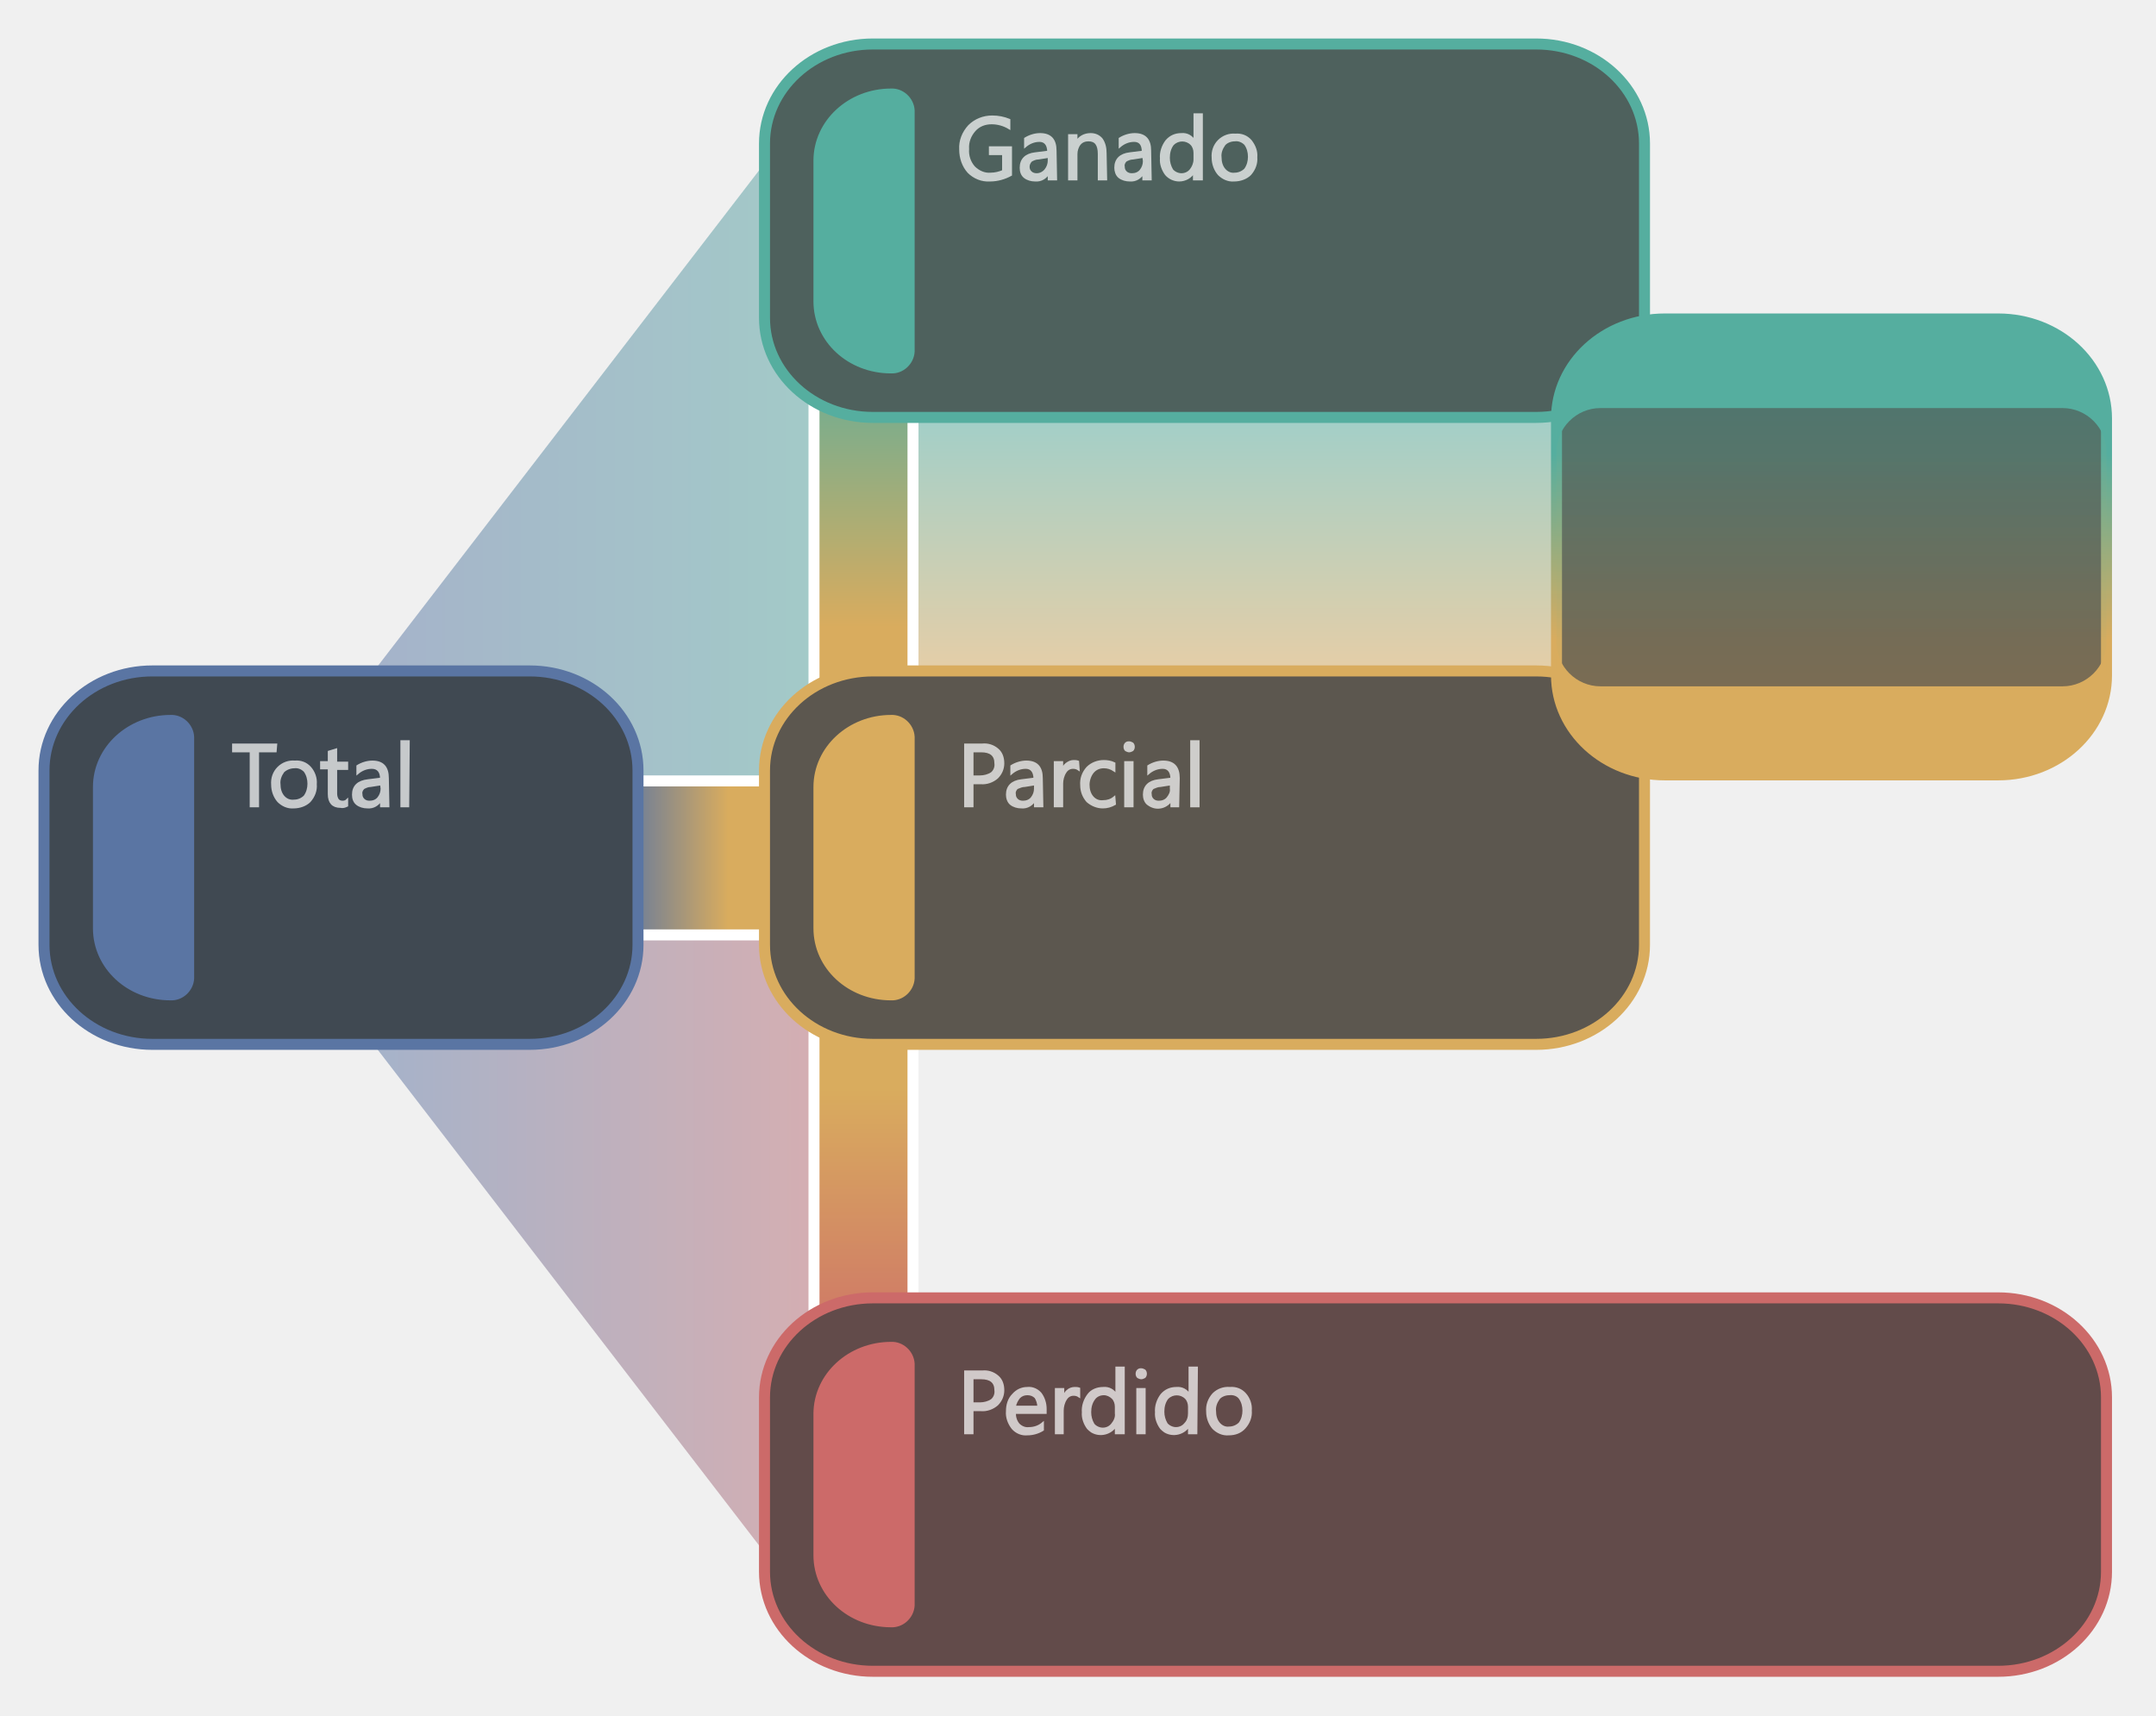
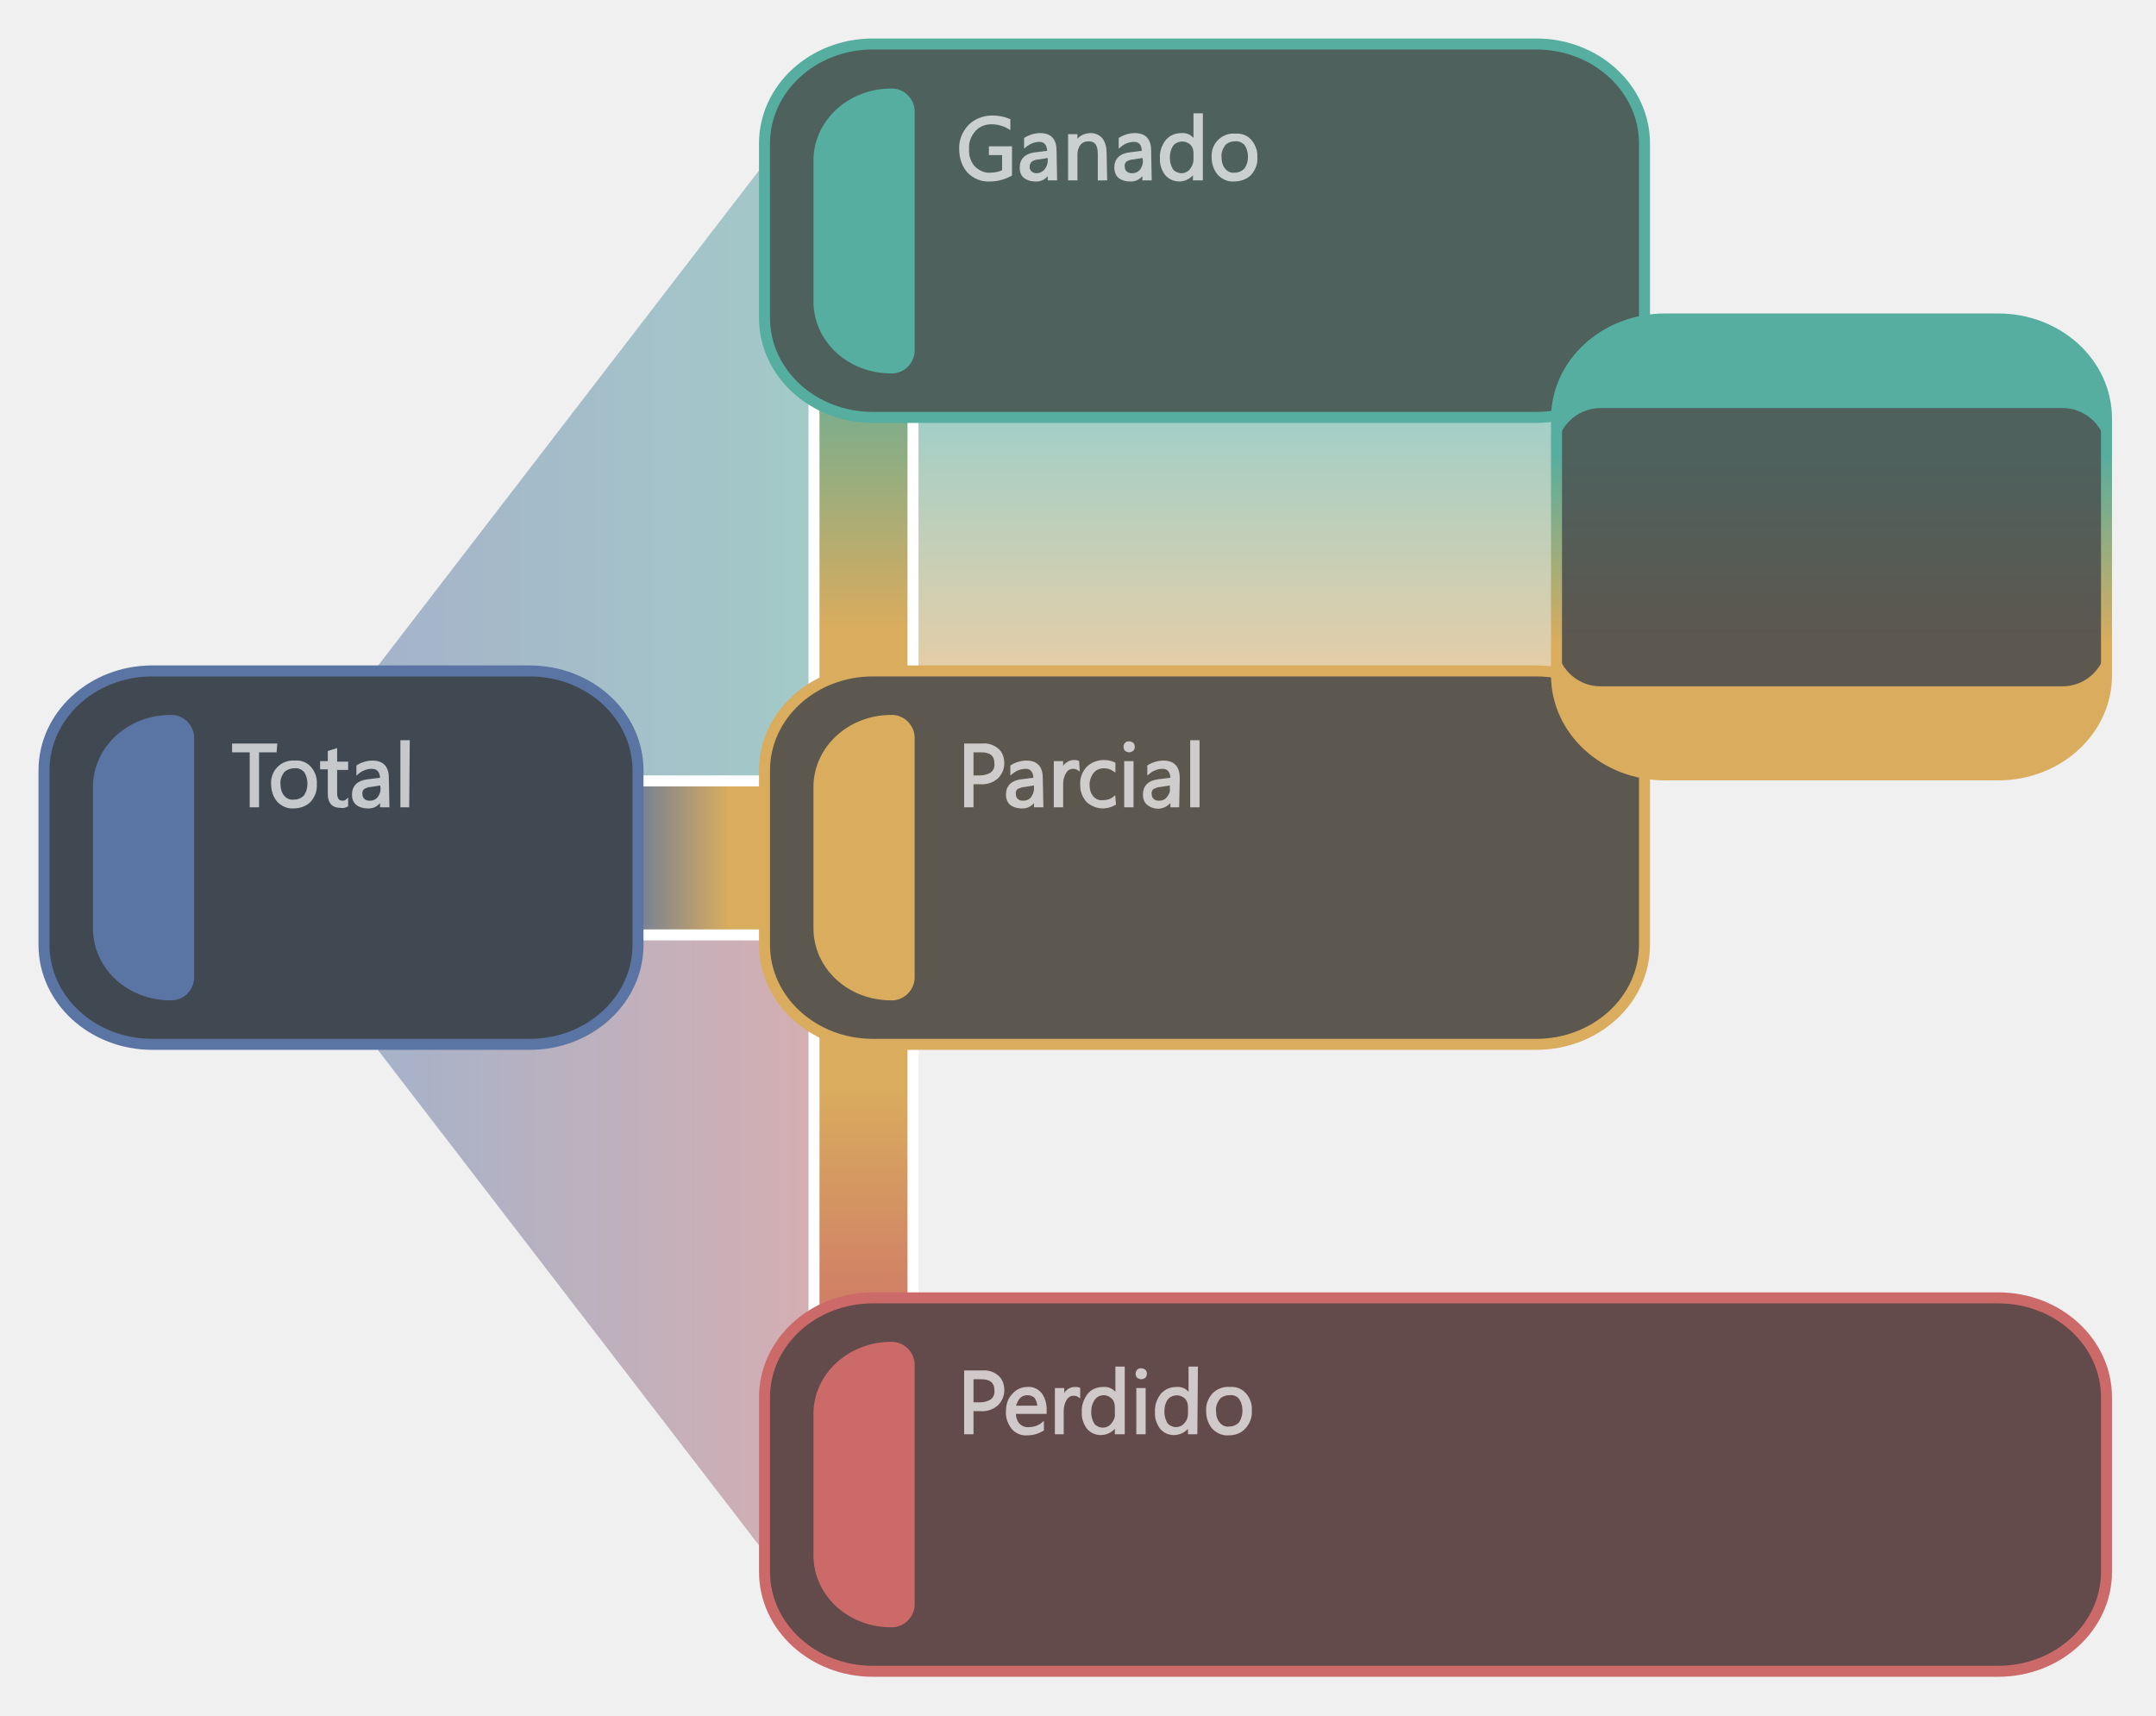
<svg xmlns="http://www.w3.org/2000/svg" version="1.1" id="txt" x="0px" y="0px" viewBox="0 0 392 312" style="enable-background:new 0 0 392 312;" xml:space="preserve">
  <style type="text/css">
	.st0{opacity:0.5;fill:url(#SVGID_1_);enable-background:new    ;}
- 	.st1{opacity:0.5;fill:url(#SVGID_00000124141971405232428740000017734292906245939600_);enable-background:new    ;}
- 	.st2{opacity:0.5;fill:url(#SVGID_00000129205901423853329680000015507798103549577659_);enable-background:new    ;}
- 	.st3{fill:url(#SVGID_00000094584447493792006860000007244616995321945749_);stroke:#FFFFFF;stroke-width:2;stroke-miterlimit:10;}
- 	.st4{fill:url(#SVGID_00000054954850967236587980000015035608469452721295_);stroke:#FFFFFF;stroke-width:2;stroke-miterlimit:10;}
- 	.st5{fill:url(#SVGID_00000010998039952594176180000010887694908092955804_);stroke:#FFFFFF;stroke-width:2;stroke-miterlimit:10;}
+ 	.st1{opacity:0.5;fill:url(#SVGID_00000057851098716524937690000007407149528454931100_);enable-background:new    ;}
+ 	.st2{opacity:0.5;fill:url(#SVGID_00000129172926974145138510000011620999377576499373_);enable-background:new    ;}
+ 	.st3{fill:url(#SVGID_00000091701908115161102840000013773178033636711327_);stroke:#FFFFFF;stroke-width:2;stroke-miterlimit:10;}
+ 	.st4{fill:url(#SVGID_00000147921868332821308020000013488721531745784225_);stroke:#FFFFFF;stroke-width:2;stroke-miterlimit:10;}
+ 	.st5{fill:url(#SVGID_00000129207112229364573330000012202779389553445524_);stroke:#FFFFFF;stroke-width:2;stroke-miterlimit:10;}
	.st6{fill:#5A75A3;}
	.st7{fill:#D9AC5E;}
	.st8{fill:#55AE9F;}
	.st9{fill:#CC6A69;}
	.st10{fill:#606060;}
	.st11{fill:#5C574F;stroke:#D9AC5E;stroke-width:2;stroke-miterlimit:10;}
	.st12{fill:#624B4A;stroke:#CC6A69;stroke-width:2;stroke-miterlimit:10;}
	.st13{fill:#4E615D;stroke:#55AE9F;stroke-width:2;stroke-miterlimit:10;}
	.st14{fill:#404952;stroke:#5A75A3;stroke-width:2;stroke-miterlimit:10;}
	.st15{opacity:0.7;}
	.st16{fill:#FFFFFF;stroke:#FFFFFF;stroke-width:0.4;stroke-miterlimit:10;}
	
- 		.st17{fill:url(#SVGID_00000064350778413042674990000017318613799808953239_);stroke:url(#SVGID_00000160880525978019062830000006670446679911992241_);stroke-width:2;stroke-miterlimit:10;}
- 	.st18{opacity:0.25;fill:url(#SVGID_00000000216807335968740510000007808644149114537365_);enable-background:new    ;}
+ 		.st17{fill:url(#SVGID_00000161606240827134330730000006870266951934250646_);stroke:url(#SVGID_00000035502471093311450920000014738519205167862662_);stroke-width:2;stroke-miterlimit:10;}
</style>
-   <linearGradient id="SVGID_1_" gradientUnits="userSpaceOnUse" x1="224.5" y1="652" x2="224.5" y2="605.9" gradientTransform="matrix(1 0 0 1 0 -530)">
+   <linearGradient id="SVGID_1_" gradientUnits="userSpaceOnUse" x1="224.5" y1="-340.11" x2="224.5" y2="-294.01" gradientTransform="matrix(1 0 0 -1 0 -218.11)">
    <stop offset="0" style="stop-color:#D9AC5E" />
    <stop offset="1" style="stop-color:#54AE9F" />
  </linearGradient>
  <rect x="166" y="75.9" class="st0" width="117" height="46.1" />
  <g>
-     <linearGradient id="SVGID_00000034797427705106125690000015855607945652786081_" gradientUnits="userSpaceOnUse" x1="68" y1="-301.11" x2="166" y2="-301.11" gradientTransform="matrix(1 0 0 -1 0 -218.11)">
+     <linearGradient id="SVGID_00000160148849698501519260000000500495866860876203_" gradientUnits="userSpaceOnUse" x1="68" y1="1143" x2="166" y2="1143" gradientTransform="matrix(1 0 0 1 0 -1060)">
      <stop offset="0" style="stop-color:#5A75A3" />
      <stop offset="1" style="stop-color:#54AE9F" />
    </linearGradient>
-     <polygon style="opacity:0.5;fill:url(#SVGID_00000034797427705106125690000015855607945652786081_);enable-background:new    ;" points="   166,154 166,12 148,18 68,122 68,154  " />
-     <linearGradient id="SVGID_00000134931958681935606090000017705408895166865059_" gradientUnits="userSpaceOnUse" x1="68" y1="-447.11" x2="166" y2="-447.11" gradientTransform="matrix(1 0 0 -1 0 -218.11)">
+     <polygon style="opacity:0.5;fill:url(#SVGID_00000160148849698501519260000000500495866860876203_);enable-background:new    ;" points="   166,154 166,12 148,18 68,122 68,154  " />
+     <linearGradient id="SVGID_00000071541998660984541250000008804937640335804053_" gradientUnits="userSpaceOnUse" x1="68" y1="1289" x2="166" y2="1289" gradientTransform="matrix(1 0 0 1 0 -1060)">
      <stop offset="0" style="stop-color:#5A75A3" />
      <stop offset="1" style="stop-color:#CD6A69" />
    </linearGradient>
-     <polygon style="opacity:0.5;fill:url(#SVGID_00000134931958681935606090000017705408895166865059_);enable-background:new    ;" points="   68,158 68,190 148,294 166,300 166,158  " />
+     <polygon style="opacity:0.5;fill:url(#SVGID_00000071541998660984541250000008804937640335804053_);enable-background:new    ;" points="   68,158 68,190 148,294 166,300 166,158  " />
  </g>
  <g>
-     <linearGradient id="SVGID_00000026144390941540428940000015386315614490757280_" gradientUnits="userSpaceOnUse" x1="157" y1="1216" x2="157" y2="1076" gradientTransform="matrix(1 0 0 1 0 -1060)">
+     <linearGradient id="SVGID_00000075138480170575122740000017960631013606491313_" gradientUnits="userSpaceOnUse" x1="157" y1="-904.11" x2="157" y2="-764.11" gradientTransform="matrix(1 0 0 -1 0 -748.11)">
      <stop offset="0.3" style="stop-color:#D9AC5E" />
      <stop offset="0.7" style="stop-color:#55AE9F" />
    </linearGradient>
-     <rect x="148" y="16" style="fill:url(#SVGID_00000026144390941540428940000015386315614490757280_);stroke:#FFFFFF;stroke-width:2;stroke-miterlimit:10;" width="18" height="140" />
-     <linearGradient id="SVGID_00000139260391896680530980000017079888035072830355_" gradientUnits="userSpaceOnUse" x1="157" y1="1356" x2="157" y2="1216" gradientTransform="matrix(1 0 0 1 0 -1060)">
+     <rect x="148" y="16" style="fill:url(#SVGID_00000075138480170575122740000017960631013606491313_);stroke:#FFFFFF;stroke-width:2;stroke-miterlimit:10;" width="18" height="140" />
+     <linearGradient id="SVGID_00000126290984507948495120000016801800510507784856_" gradientUnits="userSpaceOnUse" x1="157" y1="-1044.11" x2="157" y2="-904.11" gradientTransform="matrix(1 0 0 -1 0 -748.11)">
      <stop offset="0.3" style="stop-color:#CC6A69" />
      <stop offset="0.7" style="stop-color:#D9AC5E" />
    </linearGradient>
-     <rect x="148" y="156" style="fill:url(#SVGID_00000139260391896680530980000017079888035072830355_);stroke:#FFFFFF;stroke-width:2;stroke-miterlimit:10;" width="18" height="140" />
-     <linearGradient id="SVGID_00000045588644247481120400000004992549691278510505_" gradientUnits="userSpaceOnUse" x1="96" y1="1216" x2="148" y2="1216" gradientTransform="matrix(1 0 0 1 0 -1060)">
+     <rect x="148" y="156" style="fill:url(#SVGID_00000126290984507948495120000016801800510507784856_);stroke:#FFFFFF;stroke-width:2;stroke-miterlimit:10;" width="18" height="140" />
+     <linearGradient id="SVGID_00000152266147785397838650000012676769391255619712_" gradientUnits="userSpaceOnUse" x1="96" y1="-904.11" x2="148" y2="-904.11" gradientTransform="matrix(1 0 0 -1 0 -748.11)">
      <stop offset="0.3" style="stop-color:#5A75A3" />
      <stop offset="0.7" style="stop-color:#D9AC5E" />
    </linearGradient>
-     <rect x="96" y="142" style="fill:url(#SVGID_00000045588644247481120400000004992549691278510505_);stroke:#FFFFFF;stroke-width:2;stroke-miterlimit:10;" width="52" height="28" />
+     <rect x="96" y="142" style="fill:url(#SVGID_00000152266147785397838650000012676769391255619712_);stroke:#FFFFFF;stroke-width:2;stroke-miterlimit:10;" width="52" height="28" />
  </g>
  <rect x="17.9" y="131" class="st6" width="16.4" height="49.8" />
  <rect x="148.9" y="131.1" class="st7" width="16.4" height="49.8" />
  <rect x="148.9" y="17.1" class="st8" width="16.4" height="49.8" />
  <rect x="148.9" y="245" class="st9" width="16.4" height="49.8" />
  <rect x="72.4" y="142" class="st10" width="24" height="28" />
  <path class="st11" d="M279.3,122H158.7c-10.9,0-19.7,8.1-19.7,18.1v31.7c0,10,8.8,18.1,19.7,18.1h120.6c10.9,0,19.7-8.1,19.7-18.1  v-31.7C299,130.1,290.2,122,279.3,122z M165.3,177.9c-0.1,1.7-1.6,3.1-3.3,3c-7.3,0-13.1-5.4-13.1-12.1v-25.7  c0-6.7,5.9-12.1,13.1-12.1c1.7-0.1,3.2,1.3,3.3,3V177.9z" />
  <path class="st12" d="M363.3,236H158.7c-10.9,0-19.7,8.1-19.7,18.1v31.7c0,10,8.8,18.1,19.7,18.1h204.6c10.9,0,19.7-8.1,19.7-18.1  v-31.7C383,244.1,374.2,236,363.3,236z M165.3,291.9c-0.1,1.7-1.6,3.1-3.3,3c-7.3,0-13.1-5.4-13.1-12.1v-25.7  c0-6.7,5.9-12.1,13.1-12.1c1.7-0.1,3.2,1.3,3.3,3V291.9z" />
  <path class="st13" d="M279.3,8H158.7C147.8,8,139,16.1,139,26.1v31.7c0,10,8.8,18.1,19.7,18.1h120.6c10.9,0,19.7-8.1,19.7-18.1V26.1  C299,16.1,290.2,8,279.3,8z M165.3,63.9c-0.1,1.7-1.6,3.1-3.3,3c-7.3,0-13.1-5.4-13.1-12.1V29.2c0-6.7,5.9-12.1,13.1-12.1  c1.7-0.1,3.2,1.3,3.3,3V63.9z" />
  <path class="st14" d="M96.3,122H27.7C16.8,122,8,130.1,8,140.1v31.7c0,10,8.8,18.1,19.7,18.1h68.6c10.9,0,19.7-8.1,19.7-18.1v-31.7  C116,130.1,107.2,122,96.3,122z M34.3,177.9c-0.1,1.7-1.6,3.1-3.3,3c-7.3,0-13.1-5.4-13.1-12.1v-25.7c0-6.7,5.9-12.1,13.1-12.1  c1.7-0.1,3.2,1.3,3.3,3V177.9z" />
  <g class="st15">
    <path class="st16" d="M50.1,136.6h-3.2v10h-1.3v-10h-3.2v-1.2h7.8L50.1,136.6L50.1,136.6z" />
    <path class="st16" d="M53.4,146.8c-1.1,0.1-2.1-0.4-2.8-1.1c-0.7-0.8-1.1-1.9-1.1-3c-0.1-1.2,0.3-2.3,1.1-3.1s1.9-1.2,3-1.1   c1.1-0.1,2.1,0.3,2.8,1.1s1.1,1.9,1,3c0.1,1.1-0.3,2.2-1.1,3.1C55.6,146.4,54.5,146.8,53.4,146.8z M53.5,139.5   c-0.7,0-1.5,0.3-2,0.8c-0.5,0.7-0.8,1.5-0.7,2.3c0,0.8,0.2,1.6,0.7,2.2c0.5,0.6,1.2,0.9,2,0.8c0.7,0,1.4-0.3,1.9-0.8   c0.5-0.7,0.7-1.5,0.7-2.3s-0.2-1.6-0.7-2.3C54.9,139.7,54.2,139.4,53.5,139.5L53.5,139.5z" />
    <path class="st16" d="M63.1,146.5c-0.4,0.2-0.8,0.3-1.2,0.2c-1.4,0-2.1-0.8-2.1-2.3v-4.7h-1.4v-1.1h1.4v-1.9l1.3-0.4v2.4h2v1.1h-2   v4.5c0,0.4,0.1,0.8,0.3,1.1s0.6,0.4,0.9,0.4c0.3,0,0.6-0.1,0.8-0.3V146.5z" />
    <path class="st16" d="M70.6,146.6h-1.3v-1.2l0,0c-0.5,0.9-1.4,1.5-2.5,1.4c-0.7,0-1.4-0.2-1.9-0.6c-0.5-0.4-0.7-1-0.7-1.7   c0-1.5,0.9-2.4,2.7-2.6l2.4-0.3c0-1.3-0.6-2-1.7-2c-1,0-1.9,0.4-2.6,1v-1.3c0.8-0.5,1.8-0.8,2.7-0.8c1.9,0,2.8,1,2.8,3L70.6,146.6z    M69.3,142.6l-1.9,0.3c-0.5,0-0.9,0.2-1.3,0.4c-0.3,0.3-0.5,0.7-0.4,1.1c0,0.4,0.1,0.7,0.4,1s0.7,0.4,1.1,0.4   c0.6,0,1.2-0.2,1.6-0.7s0.6-1.1,0.6-1.7L69.3,142.6z" />
    <path class="st16" d="M74.2,146.6H73v-11.8h1.3L74.2,146.6z" />
  </g>
  <g class="st15">
    <path class="st16" d="M183.8,31.8c-1.1,0.6-2.4,1-3.8,1c-1.5,0.1-2.9-0.5-3.9-1.5c-1-1.1-1.5-2.6-1.5-4.1c-0.1-1.6,0.5-3.1,1.6-4.3   c1.1-1.1,2.6-1.7,4.2-1.7c1.1,0,2.1,0.2,3.1,0.6v1.5c-1-0.6-2.1-0.9-3.2-0.9c-1.2,0-2.3,0.4-3.1,1.3s-1.3,2.1-1.2,3.4   c-0.1,1.2,0.3,2.4,1.1,3.3c0.8,0.8,1.9,1.3,3,1.2c0.8,0,1.6-0.2,2.3-0.5V28H180v-1.2h3.8V31.8z" />
    <path class="st16" d="M192,32.6h-1.3v-1.2l0,0c-0.5,0.9-1.4,1.5-2.5,1.4c-0.7,0-1.4-0.2-1.9-0.6c-0.5-0.4-0.7-1-0.7-1.7   c0-1.5,0.9-2.4,2.6-2.6l2.4-0.3c0-1.3-0.6-2-1.6-2s-1.9,0.4-2.6,1v-1.4c0.8-0.5,1.8-0.8,2.7-0.8c1.9,0,2.8,1,2.8,3L192,32.6z    M190.7,28.5l-1.9,0.3c-0.5,0-0.9,0.2-1.3,0.4c-0.3,0.3-0.5,0.7-0.5,1.1s0.1,0.7,0.4,1c0.3,0.3,0.7,0.4,1.1,0.4   c0.6,0,1.2-0.3,1.6-0.8c0.4-0.5,0.6-1.1,0.6-1.7L190.7,28.5L190.7,28.5z" />
    <path class="st16" d="M201.1,32.6h-1.3V28c0-1.7-0.6-2.5-1.9-2.5c-0.6,0-1.2,0.2-1.6,0.7c-0.4,0.5-0.6,1.2-0.6,1.8v4.6h-1.3v-8h1.3   v1.3l0,0c0.5-1,1.5-1.5,2.6-1.5c0.8,0,1.5,0.3,2,0.9c0.5,0.7,0.7,1.6,0.7,2.5L201.1,32.6z" />
    <path class="st16" d="M209.2,32.6h-1.3v-1.2l0,0c-0.5,0.9-1.4,1.5-2.5,1.4c-0.7,0-1.4-0.2-1.9-0.6c-0.5-0.4-0.7-1.1-0.7-1.7   c0-1.5,0.9-2.4,2.6-2.6l2.4-0.3c0-1.4-0.6-2-1.6-2s-1.9,0.4-2.6,1v-1.4c0.8-0.5,1.8-0.8,2.7-0.8c1.9,0,2.8,1,2.8,3L209.2,32.6z    M207.9,28.5l-1.9,0.3c-0.5,0-0.9,0.2-1.3,0.4c-0.3,0.3-0.5,0.7-0.4,1.1c0,0.4,0.1,0.7,0.4,1c0.3,0.3,0.7,0.4,1.1,0.4   c0.6,0,1.2-0.2,1.6-0.7c0.4-0.5,0.6-1.1,0.6-1.7L207.9,28.5z" />
    <path class="st16" d="M218.4,32.6h-1.3v-1.4l0,0c-0.5,1-1.6,1.6-2.7,1.6c-0.9,0-1.8-0.4-2.4-1.1c-0.6-0.8-1-1.9-0.9-2.9   c-0.1-1.1,0.3-2.3,1-3.2c0.7-0.8,1.6-1.2,2.7-1.2c1-0.1,1.9,0.4,2.4,1.3l0,0v-4.9h1.3v11.8H218.4z M217.2,29v-1.2   c0-0.6-0.2-1.2-0.6-1.6c-0.9-0.9-2.4-0.9-3.3,0l-0.1,0.1c-0.5,0.7-0.7,1.5-0.7,2.4c0,0.8,0.2,1.5,0.6,2.2c0.4,0.5,1.1,0.8,1.7,0.8   c0.7,0,1.3-0.3,1.7-0.8C216.9,30.4,217.2,29.7,217.2,29z" />
    <path class="st16" d="M224.4,32.8c-1.1,0.1-2.1-0.4-2.8-1.1c-0.7-0.8-1.1-1.9-1.1-3c-0.1-1.2,0.3-2.3,1.1-3.1   c0.8-0.8,1.9-1.2,3-1.1c1.1-0.1,2.1,0.3,2.8,1.1c0.7,0.9,1.1,1.9,1,3c0.1,1.1-0.3,2.2-1.1,3.1C226.6,32.4,225.5,32.8,224.4,32.8z    M224.5,25.5c-0.7,0-1.5,0.3-1.9,0.8c-0.5,0.7-0.8,1.5-0.7,2.3c0,0.8,0.2,1.6,0.7,2.2s1.2,0.9,1.9,0.8c0.7,0,1.4-0.3,1.9-0.8   c0.5-0.7,0.7-1.5,0.7-2.3s-0.2-1.6-0.7-2.3C225.9,25.7,225.2,25.4,224.5,25.5z" />
  </g>
  <g class="st15">
    <path class="st16" d="M176.8,142.4v4.2h-1.3v-11.2h3.1c1-0.1,2,0.2,2.8,0.9c0.7,0.6,1,1.5,1,2.5s-0.4,1.9-1.1,2.6   c-0.8,0.7-1.9,1.1-3,1H176.8z M176.8,136.6v4.6h1.4c0.7,0,1.5-0.2,2.1-0.6c0.5-0.4,0.8-1.1,0.7-1.8c0-1.5-0.9-2.2-2.6-2.2H176.8z" />
    <path class="st16" d="M189.5,146.6h-1.3v-1.2l0,0c-0.5,0.9-1.4,1.5-2.5,1.4c-0.7,0-1.4-0.2-1.9-0.6c-0.5-0.4-0.7-1.1-0.7-1.7   c0-1.5,0.9-2.4,2.6-2.6l2.4-0.3c0-1.3-0.6-2-1.6-2s-1.9,0.4-2.6,1v-1.3c0.8-0.5,1.8-0.8,2.7-0.8c1.9,0,2.8,1,2.8,3L189.5,146.6z    M188.2,142.6l-1.9,0.3c-0.5,0-0.9,0.2-1.4,0.4c-0.3,0.3-0.5,0.7-0.4,1.1c0,0.4,0.1,0.7,0.4,1c0.3,0.3,0.7,0.4,1.1,0.4   c0.6,0,1.2-0.2,1.6-0.7c0.4-0.5,0.6-1.1,0.6-1.7L188.2,142.6L188.2,142.6z" />
    <path class="st16" d="M196.1,139.9c-0.3-0.2-0.6-0.3-1-0.3c-0.6,0-1.1,0.3-1.4,0.8c-0.4,0.6-0.6,1.4-0.6,2.1v4.1h-1.3v-8h1.3v1.6   l0,0c0.1-0.5,0.4-1,0.8-1.3c0.4-0.3,0.8-0.5,1.3-0.5c0.3,0,0.5,0,0.8,0.1L196.1,139.9z" />
    <path class="st16" d="M202.7,146.2c-0.7,0.4-1.4,0.6-2.2,0.6c-1,0-2-0.4-2.8-1.1c-0.7-0.8-1.1-1.8-1.1-2.9   c-0.1-1.2,0.3-2.3,1.1-3.2c0.8-0.8,1.9-1.2,3-1.2c0.6,0,1.3,0.1,1.9,0.4v1.3c-0.6-0.4-1.2-0.6-1.9-0.6c-0.8,0-1.5,0.3-2,0.9   c-0.5,0.6-0.8,1.5-0.8,2.3s0.2,1.6,0.7,2.2c0.5,0.6,1.2,0.9,2,0.8c0.7,0,1.4-0.2,2-0.7L202.7,146.2z" />
    <path class="st16" d="M205.3,136.6c-0.2,0-0.4-0.1-0.6-0.2c-0.3-0.3-0.3-0.9,0-1.2c0.2-0.2,0.4-0.2,0.6-0.2c0.2,0,0.4,0.1,0.6,0.2   c0.3,0.3,0.3,0.9,0,1.2C205.7,136.5,205.5,136.6,205.3,136.6z M205.9,146.6h-1.3v-8h1.3V146.6z" />
    <path class="st16" d="M214.2,146.6H213v-1.2l0,0c-0.8,1.4-2.6,1.9-4,1c-0.1-0.1-0.2-0.1-0.3-0.2c-0.5-0.4-0.7-1.1-0.7-1.7   c0-1.5,0.9-2.4,2.6-2.6l2.4-0.3c0-1.3-0.6-2-1.6-2s-1.9,0.4-2.6,1v-1.3c0.8-0.5,1.8-0.8,2.7-0.8c1.9,0,2.8,1,2.8,3L214.2,146.6z    M212.9,142.6l-1.9,0.3c-0.5,0-0.9,0.2-1.4,0.4c-0.3,0.3-0.5,0.7-0.4,1.1c0,0.4,0.1,0.7,0.4,1c0.3,0.3,0.7,0.4,1.1,0.4   c0.6,0,1.2-0.2,1.6-0.7c0.4-0.5,0.7-1.1,0.6-1.7L212.9,142.6z" />
    <path class="st16" d="M217.9,146.6h-1.3v-11.8h1.3V146.6z" />
  </g>
  <g class="st15">
    <path class="st16" d="M176.8,256.4v4.2h-1.3v-11.2h3.1c1-0.1,2,0.2,2.8,0.9c0.7,0.6,1,1.5,1,2.5s-0.4,1.9-1.1,2.6   c-0.8,0.7-1.9,1.1-3,1L176.8,256.4z M176.8,250.6v4.6h1.4c0.7,0,1.5-0.2,2.1-0.6c0.5-0.4,0.8-1.1,0.7-1.8c0-1.5-0.9-2.2-2.6-2.2   H176.8z" />
    <path class="st16" d="M190.1,256.9h-5.6c0,0.8,0.2,1.5,0.7,2.1c0.5,0.5,1.2,0.8,1.9,0.7c0.9,0,1.8-0.3,2.5-0.9v1.2   c-0.8,0.5-1.8,0.8-2.8,0.8c-1,0.1-2-0.3-2.7-1.1c-0.7-0.9-1.1-2-1-3.1c0-1.1,0.3-2.2,1.1-3c0.7-0.8,1.6-1.2,2.6-1.2   c0.9-0.1,1.8,0.3,2.4,1c0.6,0.8,0.9,1.8,0.9,2.8L190.1,256.9z M188.8,255.8c0-0.6-0.2-1.2-0.5-1.7c-0.4-0.4-0.9-0.6-1.5-0.6   s-1.1,0.2-1.5,0.6c-0.4,0.5-0.7,1.1-0.8,1.7H188.8z" />
    <path class="st16" d="M196.2,253.9c-0.3-0.2-0.6-0.3-1-0.3c-0.6,0-1.1,0.3-1.4,0.8c-0.4,0.6-0.6,1.4-0.6,2.1v4.1H192v-8h1.3v1.6   l0,0c0.2-0.5,0.4-1,0.8-1.3c0.3-0.3,0.8-0.5,1.3-0.5c0.3,0,0.5,0,0.8,0.1L196.2,253.9z" />
    <path class="st16" d="M204.2,260.6h-1.3v-1.4l0,0c-0.9,1.5-2.9,2-4.4,1.1c-0.3-0.2-0.5-0.4-0.7-0.6c-0.6-0.8-1-1.9-0.9-2.9   c-0.1-1.1,0.3-2.3,1-3.2c0.6-0.8,1.6-1.2,2.7-1.2c1-0.1,1.9,0.4,2.4,1.3l0,0v-5h1.3v11.9L204.2,260.6L204.2,260.6z M202.9,257v-1.2   c0-0.6-0.2-1.2-0.6-1.6c-0.4-0.4-1-0.7-1.6-0.7c-0.7,0-1.4,0.3-1.8,0.9c-0.5,0.7-0.7,1.5-0.7,2.4c0,0.8,0.2,1.5,0.6,2.2   c0.4,0.5,1.1,0.8,1.7,0.8c0.7,0,1.3-0.3,1.7-0.8C202.7,258.4,203,257.7,202.9,257z" />
    <path class="st16" d="M207.5,250.6c-0.2,0-0.4-0.1-0.6-0.2c-0.3-0.3-0.3-0.9,0-1.2l0,0c0.2-0.2,0.4-0.2,0.6-0.2   c0.2,0,0.4,0.1,0.6,0.2c0.3,0.3,0.3,0.9,0,1.2C207.9,250.5,207.7,250.6,207.5,250.6z M208.1,260.6h-1.3v-8h1.3V260.6z" />
    <path class="st16" d="M217.5,260.6h-1.3v-1.4l0,0c-0.9,1.5-2.9,2-4.4,1.1c-0.3-0.2-0.5-0.4-0.7-0.6c-0.6-0.8-1-1.9-0.9-2.9   c-0.1-1.1,0.3-2.3,1-3.2c0.7-0.8,1.6-1.2,2.7-1.2c1-0.1,1.9,0.4,2.4,1.3l0,0v-5h1.3L217.5,260.6z M216.2,257v-1.2   c0-0.6-0.2-1.2-0.6-1.6c-0.9-0.9-2.4-0.9-3.3,0l-0.1,0.1c-0.5,0.7-0.7,1.5-0.7,2.4c0,0.8,0.2,1.5,0.6,2.2c0.4,0.5,1.1,0.8,1.7,0.8   c0.7,0,1.3-0.3,1.7-0.8C216,258.4,216.2,257.7,216.2,257z" />
    <path class="st16" d="M223.4,260.8c-1.1,0.1-2.1-0.4-2.8-1.1c-0.7-0.8-1.1-1.9-1.1-3c-0.1-1.2,0.3-2.3,1.1-3.2   c0.8-0.8,1.9-1.2,3-1.1c1.1-0.1,2.1,0.3,2.8,1.1s1.1,1.9,1,3c0.1,1.1-0.3,2.2-1.1,3.1C225.6,260.4,224.6,260.8,223.4,260.8z    M223.5,253.5c-0.7,0-1.5,0.3-1.9,0.8c-0.5,0.7-0.8,1.5-0.7,2.3c0,0.8,0.2,1.6,0.7,2.2s1.2,0.9,1.9,0.8c0.7,0,1.4-0.3,1.9-0.8   c0.5-0.7,0.7-1.5,0.7-2.3c0-0.8-0.2-1.6-0.7-2.3C225,253.7,224.3,253.4,223.5,253.5z" />
  </g>
  <g>
    <g>
-       <linearGradient id="SVGID_00000150823740908934499760000005046790118890878369_" gradientUnits="userSpaceOnUse" x1="333" y1="253.89" x2="333" y2="170.89" gradientTransform="matrix(1 0 0 -1 0 311.89)">
+       <linearGradient id="SVGID_00000015312260126151859810000001297032790060718215_" gradientUnits="userSpaceOnUse" x1="333" y1="588" x2="333" y2="671" gradientTransform="matrix(1 0 0 1 0 -530)">
        <stop offset="0.3" style="stop-color:#4E615D" />
        <stop offset="0.7" style="stop-color:#5C574F" />
      </linearGradient>
-       <linearGradient id="SVGID_00000098924898077819650510000001228383274729761694_" gradientUnits="userSpaceOnUse" x1="333" y1="254.89" x2="333" y2="169.89" gradientTransform="matrix(1 0 0 -1 0 311.89)">
+       <linearGradient id="SVGID_00000143587790517871434800000003466516044648875417_" gradientUnits="userSpaceOnUse" x1="333" y1="587" x2="333" y2="672" gradientTransform="matrix(1 0 0 1 0 -530)">
        <stop offset="0.3" style="stop-color:#55AE9F" />
        <stop offset="0.7" style="stop-color:#D9AC5E" />
      </linearGradient>
-       <path style="fill:url(#SVGID_00000150823740908934499760000005046790118890878369_);stroke:url(#SVGID_00000098924898077819650510000001228383274729761694_);stroke-width:2;stroke-miterlimit:10;" d="    M363.3,58h-60.6c-10.9,0-19.7,8.1-19.7,18.1v46.7c0,10,8.8,18.1,19.7,18.1h60.6c10.9,0,19.7-8.1,19.7-18.1V76.1    C383,66.1,374.2,58,363.3,58z" />
+       <path style="fill:url(#SVGID_00000015312260126151859810000001297032790060718215_);stroke:url(#SVGID_00000143587790517871434800000003466516044648875417_);stroke-width:2;stroke-miterlimit:10;" d="    M363.3,58h-60.6c-10.9,0-19.7,8.1-19.7,18.1v46.7c0,10,8.8,18.1,19.7,18.1h60.6c10.9,0,19.7-8.1,19.7-18.1V76.1    C383,66.1,374.2,58,363.3,58z" />
    </g>
-     <linearGradient id="SVGID_00000127038589391290452310000005959985589832388028_" gradientUnits="userSpaceOnUse" x1="333" y1="184.59" x2="333" y2="240.09" gradientTransform="matrix(1 0 0 -1 0 311.89)">
-       <stop offset="0" style="stop-color:#D9AC5E" />
-       <stop offset="1" style="stop-color:#54AE9F" />
-     </linearGradient>
-     <path style="opacity:0.25;fill:url(#SVGID_00000127038589391290452310000005959985589832388028_);enable-background:new    ;" d="   M377.2,127.3h-88.4c-3.2,0-5.8-2.6-5.8-5.8V77.6c0-3.2,2.6-5.8,5.8-5.8h88.4c3.2,0,5.8,2.6,5.8,5.8v43.9   C383,124.7,380.4,127.3,377.2,127.3z" />
    <path class="st8" d="M363.3,58h-60.6c-10.9,0-19.7,8.1-19.7,18.1v6.1c0-4.4,3.6-8,8-8h84c4.4,0,8,3.6,8,8v-6.1   C383,66.1,374.2,58,363.3,58z" />
    <path class="st7" d="M302.7,141h60.6c10.9,0,19.7-8.1,19.7-18.1v-6.1c0,4.4-3.6,8-8,8h-84c-4.4,0-8-3.6-8-8v6.1   C283,132.9,291.8,141,302.7,141z" />
  </g>
</svg>
